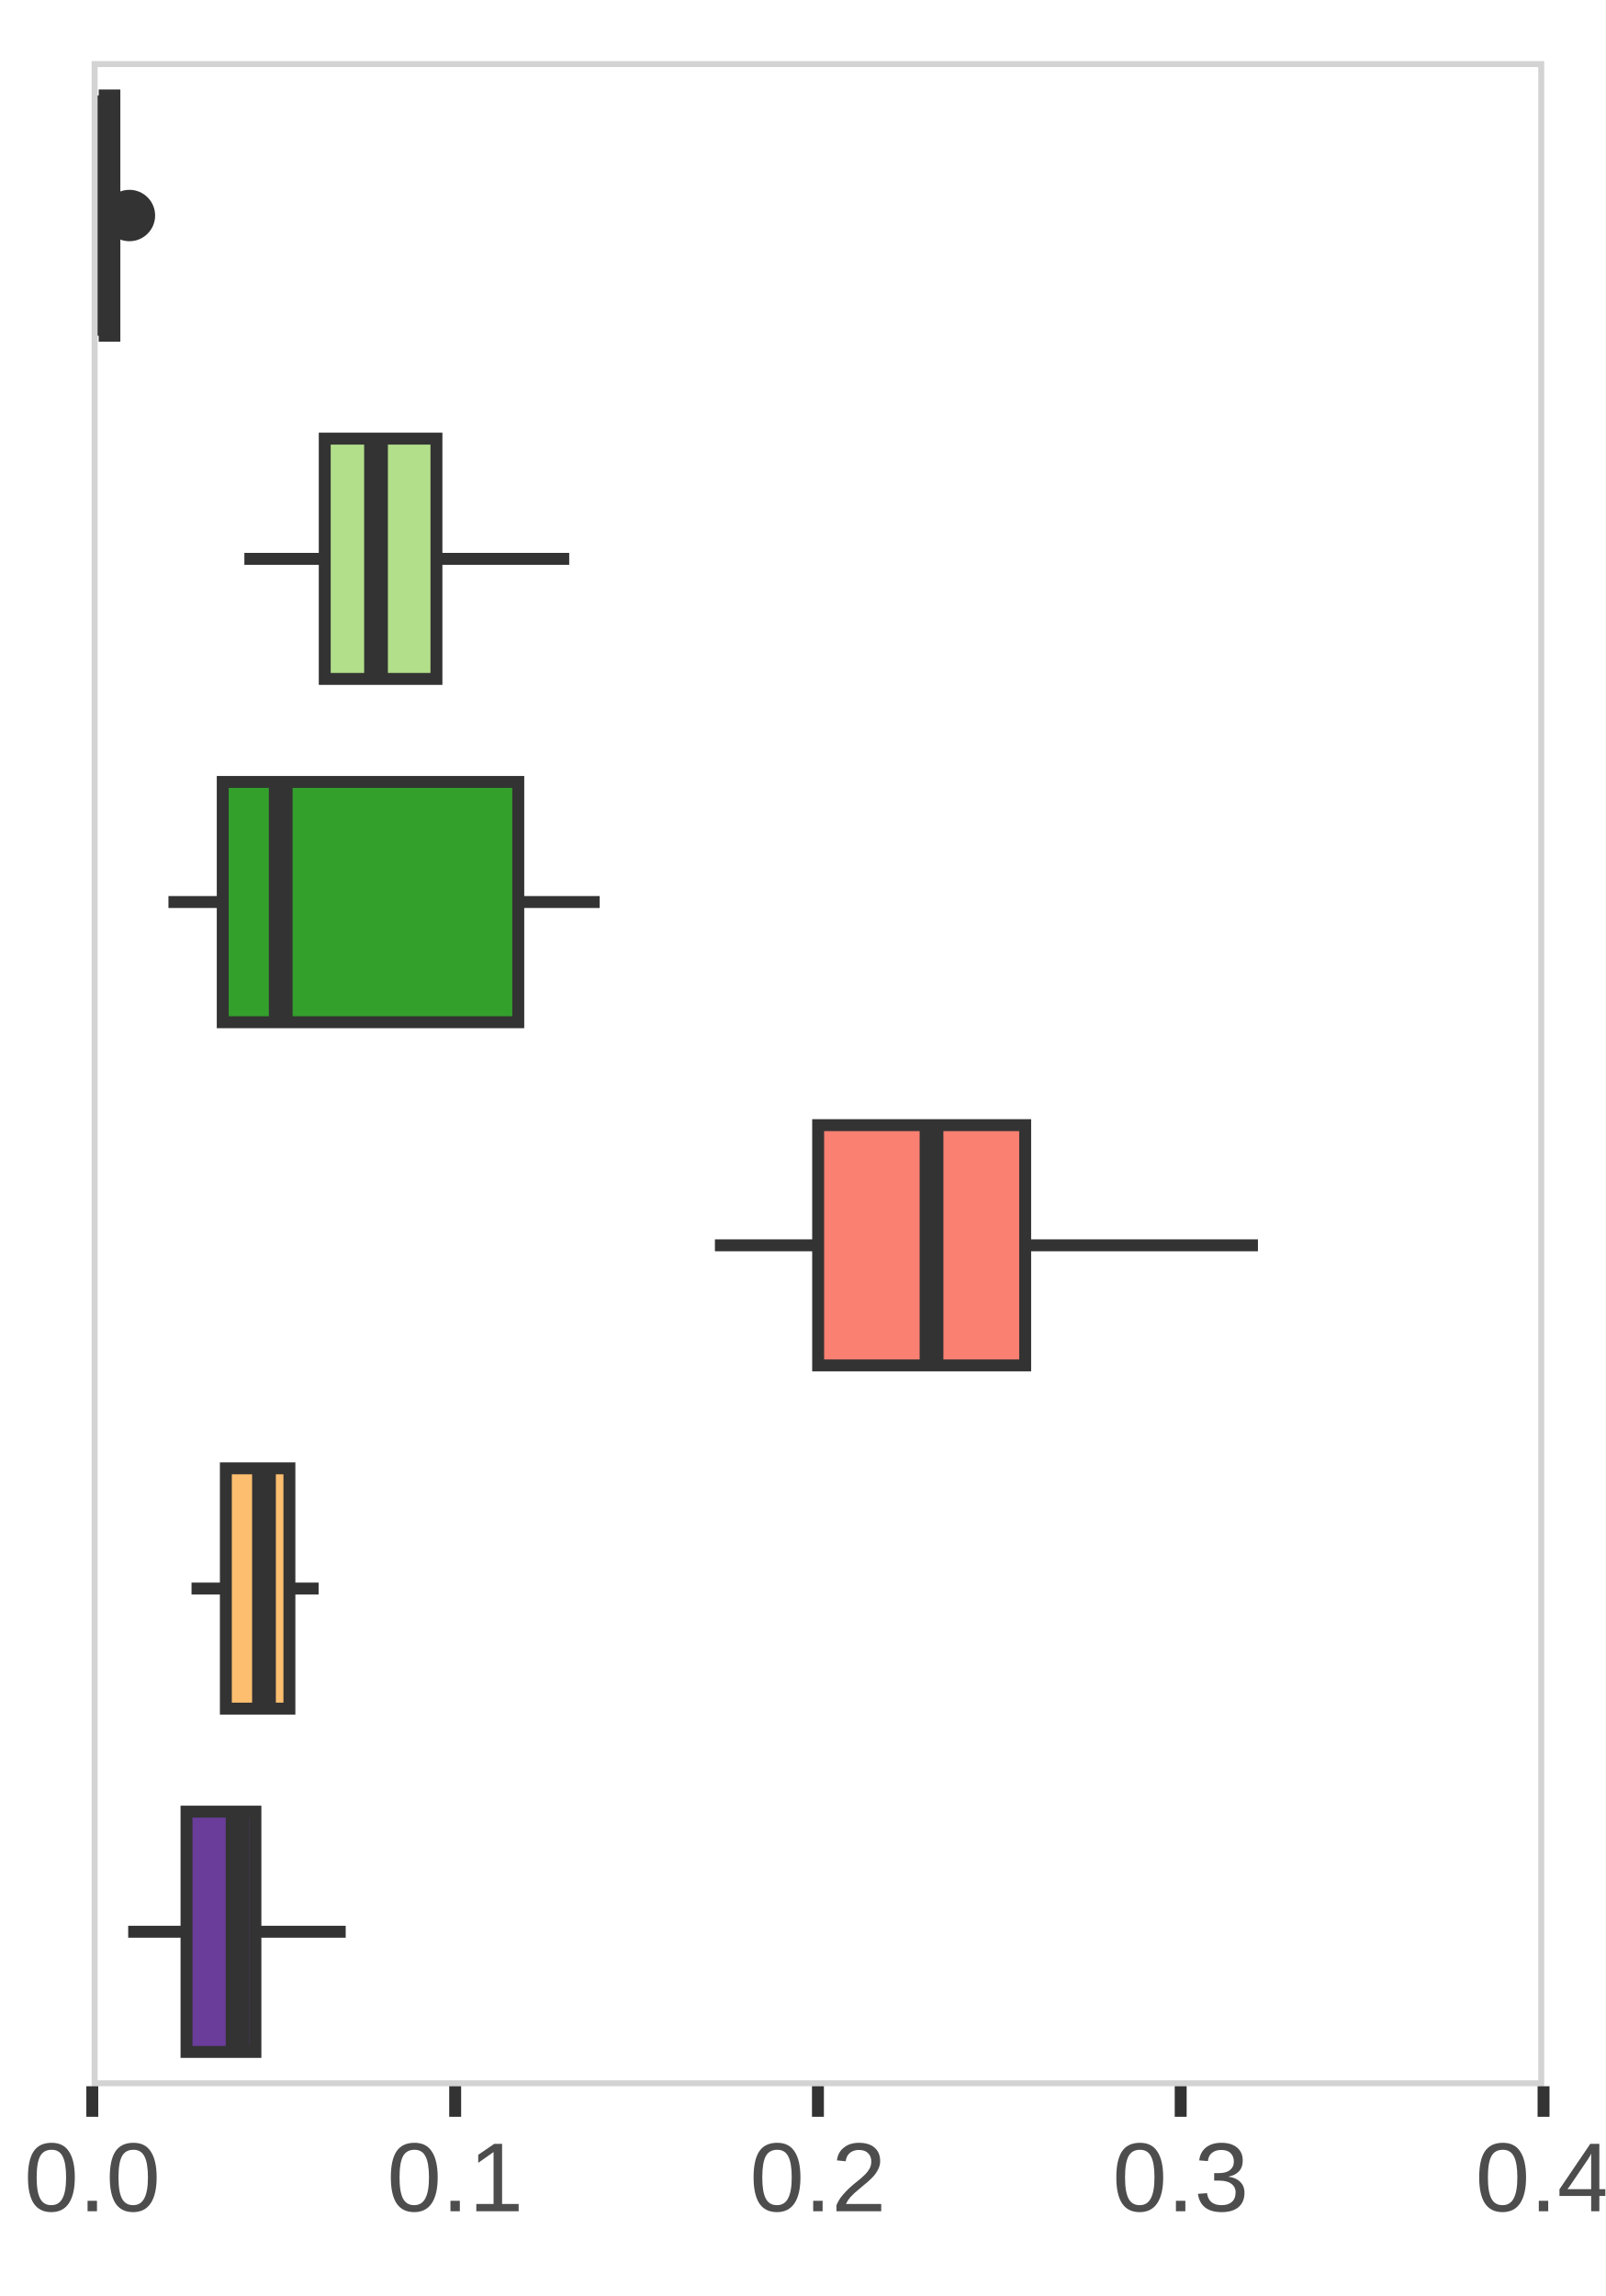
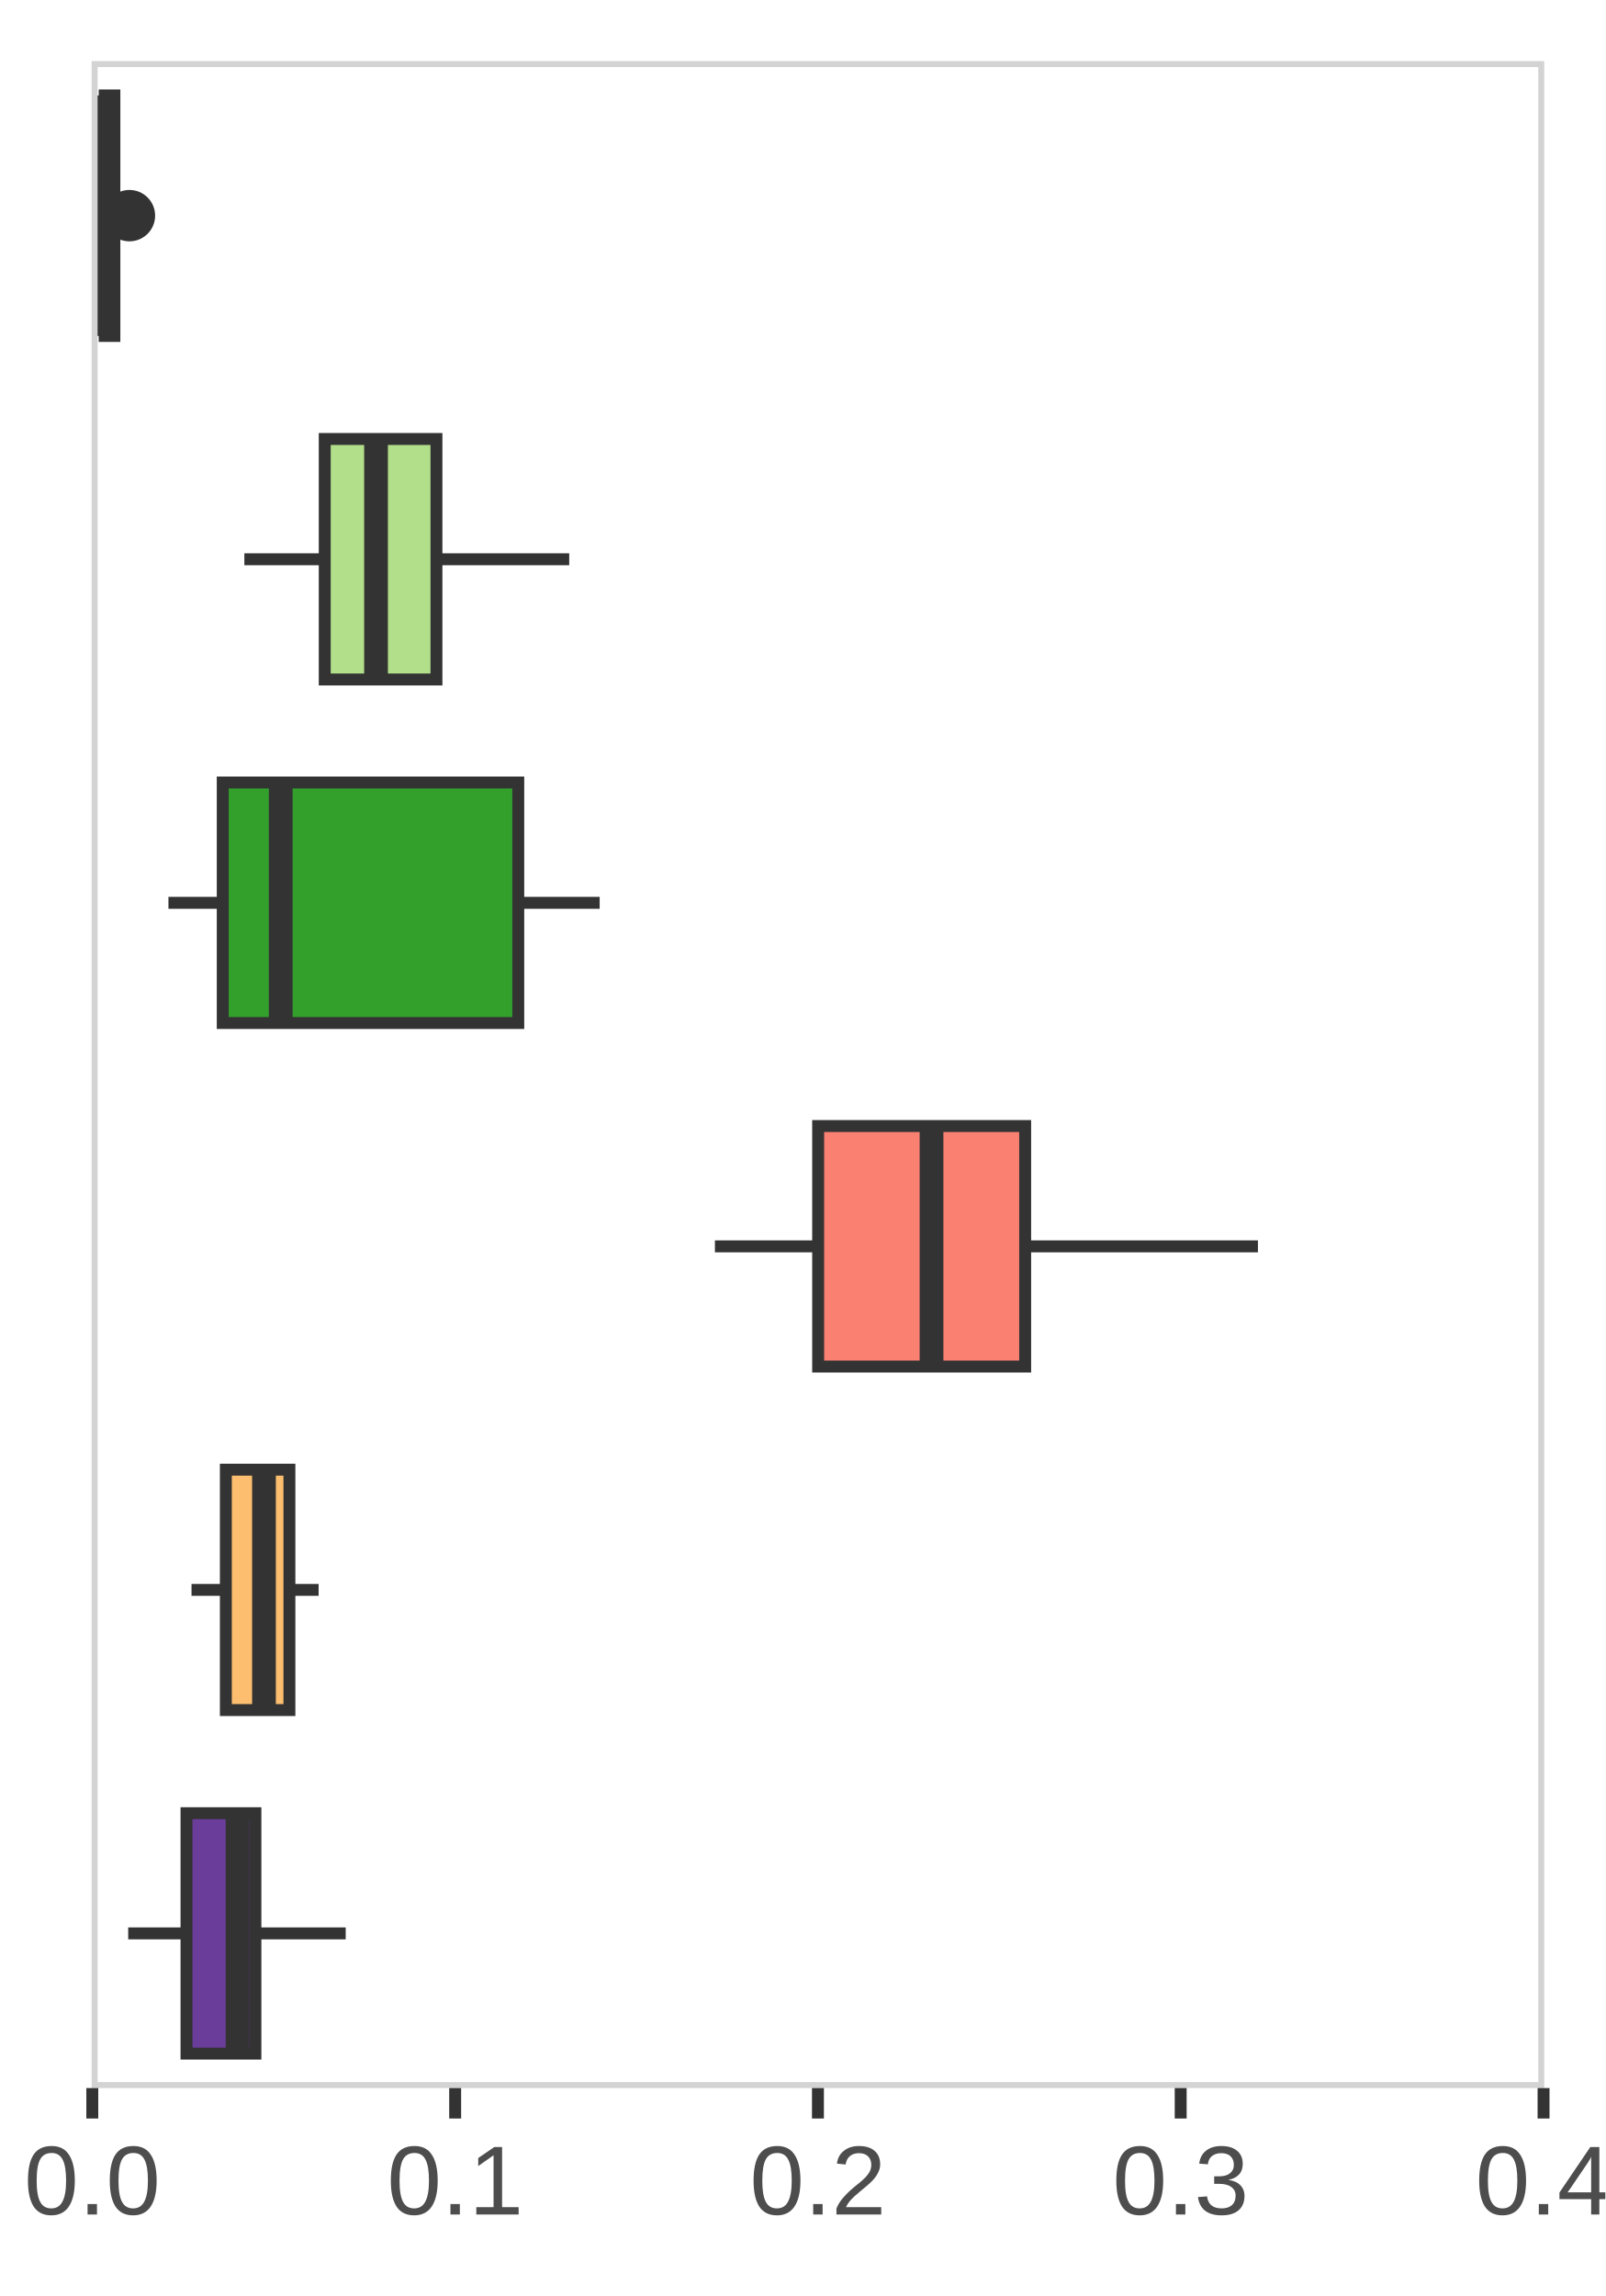
<svg xmlns="http://www.w3.org/2000/svg" class="svglite" width="144.00pt" height="205.92pt" viewBox="0 0 144.00 205.92">
  <defs>
    <style type="text/css">
    .svglite line, .svglite polyline, .svglite polygon, .svglite path, .svglite rect, .svglite circle {
      fill: none;
      stroke: #000000;
      stroke-linecap: round;
      stroke-linejoin: round;
      stroke-miterlimit: 10.00;
    }
    .svglite text {
      white-space: pre;
    }
  </style>
  </defs>
  <rect width="100%" height="100%" style="stroke: none; fill: #FFFFFF;" />
  <defs>
    <clipPath id="cpMC4wMHwxNDQuMDB8MC4wMHwyMDUuOTI=">
      <rect x="0.00" y="0.00" width="144.00" height="205.92" />
    </clipPath>
  </defs>
  <g clip-path="url(#cpMC4wMHwxNDQuMDB8MC4wMHwyMDUuOTI=)">
    <rect x="0.00" y="-0" width="144.00" height="205.92" style="stroke-width: 1.07; stroke: #FFFFFF; fill: #FFFFFF;" />
  </g>
  <defs>
-     <clipPath id="cpOC4yMnwxMzguNTJ8NS40OHwxODcuMTE=">
-       <rect x="8.22" y="5.48" width="130.30" height="181.63" />
+     <clipPath id="cpOC4yMnwxMzguNTJ8NS40OHwxODcuMjc=">
+       <rect x="8.22" y="5.48" width="130.30" height="181.79" />
    </clipPath>
  </defs>
-   <g clip-path="url(#cpOC4yMnwxMzguNTJ8NS40OHwxODcuMTE=)">
-     <rect x="8.22" y="5.48" width="130.30" height="181.63" style="stroke-width: 1.07; stroke: none; fill: #FFFFFF;" />
-     <line x1="22.91" y1="173.25" x2="31.01" y2="173.25" style="stroke-width: 1.07; stroke: #333333; stroke-linecap: butt;" />
-     <line x1="16.73" y1="173.25" x2="11.50" y2="173.25" style="stroke-width: 1.07; stroke: #333333; stroke-linecap: butt;" />
-     <polygon points="22.91,184.03 16.73,184.03 16.73,162.48 22.91,162.48 22.91,184.03 " style="stroke-width: 1.07; stroke: #333333; stroke-linecap: butt; stroke-linejoin: miter; fill: #6A3D9A;" />
-     <line x1="21.31" y1="184.03" x2="21.31" y2="162.48" style="stroke-width: 2.13; stroke: #333333; stroke-linecap: butt; stroke-linejoin: miter;" />
-     <line x1="25.96" y1="142.47" x2="28.58" y2="142.47" style="stroke-width: 1.07; stroke: #333333; stroke-linecap: butt;" />
-     <line x1="20.26" y1="142.47" x2="17.18" y2="142.47" style="stroke-width: 1.07; stroke: #333333; stroke-linecap: butt;" />
-     <polygon points="25.96,153.24 20.26,153.24 20.26,131.69 25.96,131.69 25.96,153.24 " style="stroke-width: 1.07; stroke: #333333; stroke-linecap: butt; stroke-linejoin: miter; fill: #FDBF6F;" />
-     <line x1="23.68" y1="153.24" x2="23.68" y2="131.69" style="stroke-width: 2.13; stroke: #333333; stroke-linecap: butt; stroke-linejoin: miter;" />
-     <line x1="91.96" y1="111.69" x2="112.84" y2="111.69" style="stroke-width: 1.07; stroke: #333333; stroke-linecap: butt;" />
-     <line x1="73.39" y1="111.69" x2="64.13" y2="111.69" style="stroke-width: 1.07; stroke: #333333; stroke-linecap: butt;" />
-     <polygon points="91.96,122.46 73.39,122.46 73.39,100.91 91.96,100.91 91.96,122.46 " style="stroke-width: 1.07; stroke: #333333; stroke-linecap: butt; stroke-linejoin: miter; fill: #FA8072;" />
-     <line x1="83.56" y1="122.46" x2="83.56" y2="100.91" style="stroke-width: 2.13; stroke: #333333; stroke-linecap: butt; stroke-linejoin: miter;" />
-     <line x1="46.49" y1="80.90" x2="53.79" y2="80.90" style="stroke-width: 1.07; stroke: #333333; stroke-linecap: butt;" />
-     <line x1="19.98" y1="80.90" x2="15.11" y2="80.90" style="stroke-width: 1.07; stroke: #333333; stroke-linecap: butt;" />
-     <polygon points="46.49,91.68 19.98,91.68 19.98,70.13 46.49,70.13 46.49,91.68 " style="stroke-width: 1.07; stroke: #333333; stroke-linecap: butt; stroke-linejoin: miter; fill: #33A02C;" />
-     <line x1="25.18" y1="91.68" x2="25.18" y2="70.13" style="stroke-width: 2.13; stroke: #333333; stroke-linecap: butt; stroke-linejoin: miter;" />
-     <line x1="39.15" y1="50.12" x2="51.06" y2="50.12" style="stroke-width: 1.07; stroke: #333333; stroke-linecap: butt;" />
-     <line x1="29.13" y1="50.12" x2="21.92" y2="50.12" style="stroke-width: 1.07; stroke: #333333; stroke-linecap: butt;" />
-     <polygon points="39.15,60.89 29.13,60.89 29.13,39.34 39.15,39.34 39.15,60.89 " style="stroke-width: 1.07; stroke: #333333; stroke-linecap: butt; stroke-linejoin: miter; fill: #B2DF8A;" />
-     <line x1="33.73" y1="60.89" x2="33.73" y2="39.34" style="stroke-width: 2.13; stroke: #333333; stroke-linecap: butt; stroke-linejoin: miter;" />
-     <circle cx="11.61" cy="19.33" r="1.95" style="stroke-width: 0.71; stroke: #333333; fill: #333333;" />
-     <line x1="10.26" y1="19.33" x2="11.05" y2="19.33" style="stroke-width: 1.07; stroke: #333333; stroke-linecap: butt;" />
-     <line x1="9.39" y1="19.33" x2="9.02" y2="19.33" style="stroke-width: 1.07; stroke: #333333; stroke-linecap: butt;" />
-     <polygon points="10.26,30.11 9.39,30.11 9.39,8.56 10.26,8.56 10.26,30.11 " style="stroke-width: 1.07; stroke: #333333; stroke-linecap: butt; stroke-linejoin: miter; fill: #87CEFA;" />
-     <line x1="9.66" y1="30.11" x2="9.66" y2="8.56" style="stroke-width: 2.13; stroke: #333333; stroke-linecap: butt; stroke-linejoin: miter;" />
-     <rect x="8.22" y="5.48" width="130.30" height="181.63" style="stroke-width: 1.07; stroke: #D3D3D3;" />
+   <g clip-path="url(#cpOC4yMnwxMzguNTJ8NS40OHwxODcuMjc=)">
+     <rect x="8.22" y="5.48" width="130.30" height="181.79" style="stroke-width: 1.07; stroke: none; fill: #FFFFFF;" />
+     <line x1="22.91" y1="173.40" x2="31.01" y2="173.40" style="stroke-width: 1.07; stroke: #333333; stroke-linecap: butt;" />
+     <line x1="16.73" y1="173.40" x2="11.50" y2="173.40" style="stroke-width: 1.07; stroke: #333333; stroke-linecap: butt;" />
+     <polygon points="22.91,184.18 16.73,184.18 16.73,162.62 22.91,162.62 22.91,184.18 " style="stroke-width: 1.07; stroke: #333333; stroke-linecap: butt; stroke-linejoin: miter; fill: #6A3D9A;" />
+     <line x1="21.31" y1="184.18" x2="21.31" y2="162.62" style="stroke-width: 2.13; stroke: #333333; stroke-linecap: butt; stroke-linejoin: miter;" />
+     <line x1="25.96" y1="142.59" x2="28.58" y2="142.59" style="stroke-width: 1.07; stroke: #333333; stroke-linecap: butt;" />
+     <line x1="20.26" y1="142.59" x2="17.18" y2="142.59" style="stroke-width: 1.07; stroke: #333333; stroke-linecap: butt;" />
+     <polygon points="25.96,153.37 20.26,153.37 20.26,131.81 25.96,131.81 25.96,153.37 " style="stroke-width: 1.07; stroke: #333333; stroke-linecap: butt; stroke-linejoin: miter; fill: #FDBF6F;" />
+     <line x1="23.68" y1="153.37" x2="23.68" y2="131.81" style="stroke-width: 2.13; stroke: #333333; stroke-linecap: butt; stroke-linejoin: miter;" />
+     <line x1="91.96" y1="111.78" x2="112.84" y2="111.78" style="stroke-width: 1.07; stroke: #333333; stroke-linecap: butt;" />
+     <line x1="73.39" y1="111.78" x2="64.13" y2="111.78" style="stroke-width: 1.07; stroke: #333333; stroke-linecap: butt;" />
+     <polygon points="91.96,122.56 73.39,122.56 73.39,100.99 91.96,100.99 91.96,122.56 " style="stroke-width: 1.07; stroke: #333333; stroke-linecap: butt; stroke-linejoin: miter; fill: #FA8072;" />
+     <line x1="83.56" y1="122.56" x2="83.56" y2="100.99" style="stroke-width: 2.13; stroke: #333333; stroke-linecap: butt; stroke-linejoin: miter;" />
+     <line x1="46.49" y1="80.97" x2="53.79" y2="80.97" style="stroke-width: 1.07; stroke: #333333; stroke-linecap: butt;" />
+     <line x1="19.98" y1="80.97" x2="15.11" y2="80.97" style="stroke-width: 1.07; stroke: #333333; stroke-linecap: butt;" />
+     <polygon points="46.49,91.75 19.98,91.75 19.98,70.18 46.49,70.18 46.49,91.75 " style="stroke-width: 1.07; stroke: #333333; stroke-linecap: butt; stroke-linejoin: miter; fill: #33A02C;" />
+     <line x1="25.18" y1="91.75" x2="25.18" y2="70.18" style="stroke-width: 2.13; stroke: #333333; stroke-linecap: butt; stroke-linejoin: miter;" />
+     <line x1="39.15" y1="50.16" x2="51.06" y2="50.16" style="stroke-width: 1.07; stroke: #333333; stroke-linecap: butt;" />
+     <line x1="29.13" y1="50.16" x2="21.92" y2="50.16" style="stroke-width: 1.07; stroke: #333333; stroke-linecap: butt;" />
+     <polygon points="39.15,60.94 29.13,60.94 29.13,39.37 39.15,39.37 39.15,60.94 " style="stroke-width: 1.07; stroke: #333333; stroke-linecap: butt; stroke-linejoin: miter; fill: #B2DF8A;" />
+     <line x1="33.73" y1="60.94" x2="33.73" y2="39.37" style="stroke-width: 2.13; stroke: #333333; stroke-linecap: butt; stroke-linejoin: miter;" />
+     <circle cx="11.61" cy="19.34" r="1.95" style="stroke-width: 0.71; stroke: #333333; fill: #333333;" />
+     <line x1="10.26" y1="19.34" x2="11.05" y2="19.34" style="stroke-width: 1.07; stroke: #333333; stroke-linecap: butt;" />
+     <line x1="9.39" y1="19.34" x2="9.02" y2="19.34" style="stroke-width: 1.07; stroke: #333333; stroke-linecap: butt;" />
+     <polygon points="10.26,30.13 9.39,30.13 9.39,8.56 10.26,8.56 10.26,30.13 " style="stroke-width: 1.07; stroke: #333333; stroke-linecap: butt; stroke-linejoin: miter; fill: #87CEFA;" />
+     <line x1="9.66" y1="30.13" x2="9.66" y2="8.56" style="stroke-width: 2.13; stroke: #333333; stroke-linecap: butt; stroke-linejoin: miter;" />
+     <rect x="8.22" y="5.48" width="130.30" height="181.79" style="stroke-width: 1.07; stroke: #D3D3D3;" />
  </g>
  <g clip-path="url(#cpMC4wMHwxNDQuMDB8MC4wMHwyMDUuOTI=)">
-     <polyline points="8.28,189.85 8.28,187.11 " style="stroke-width: 1.07; stroke: #333333; stroke-linecap: butt;" />
-     <polyline points="40.83,189.85 40.83,187.11 " style="stroke-width: 1.07; stroke: #333333; stroke-linecap: butt;" />
-     <polyline points="73.37,189.85 73.37,187.11 " style="stroke-width: 1.07; stroke: #333333; stroke-linecap: butt;" />
-     <polyline points="105.91,189.85 105.91,187.11 " style="stroke-width: 1.07; stroke: #333333; stroke-linecap: butt;" />
-     <polyline points="138.46,189.85 138.46,187.11 " style="stroke-width: 1.07; stroke: #333333; stroke-linecap: butt;" />
-     <text x="8.28" y="198.32" text-anchor="middle" style="font-size: 8.80px;fill: #4D4D4D; font-family: &quot;Liberation Sans&quot;;" textLength="12.42px" lengthAdjust="spacingAndGlyphs">0.0</text>
-     <text x="40.83" y="198.32" text-anchor="middle" style="font-size: 8.80px;fill: #4D4D4D; font-family: &quot;Liberation Sans&quot;;" textLength="12.42px" lengthAdjust="spacingAndGlyphs">0.1</text>
-     <text x="73.37" y="198.32" text-anchor="middle" style="font-size: 8.80px;fill: #4D4D4D; font-family: &quot;Liberation Sans&quot;;" textLength="12.42px" lengthAdjust="spacingAndGlyphs">0.2</text>
-     <text x="105.91" y="198.32" text-anchor="middle" style="font-size: 8.80px;fill: #4D4D4D; font-family: &quot;Liberation Sans&quot;;" textLength="12.42px" lengthAdjust="spacingAndGlyphs">0.3</text>
-     <text x="138.46" y="198.32" text-anchor="middle" style="font-size: 8.80px;fill: #4D4D4D; font-family: &quot;Liberation Sans&quot;;" textLength="12.42px" lengthAdjust="spacingAndGlyphs">0.4</text>
+     <polyline points="8.28,190.00 8.28,187.27 " style="stroke-width: 1.07; stroke: #333333; stroke-linecap: butt;" />
+     <polyline points="40.83,190.00 40.83,187.27 " style="stroke-width: 1.07; stroke: #333333; stroke-linecap: butt;" />
+     <polyline points="73.37,190.00 73.37,187.27 " style="stroke-width: 1.07; stroke: #333333; stroke-linecap: butt;" />
+     <polyline points="105.91,190.00 105.91,187.27 " style="stroke-width: 1.07; stroke: #333333; stroke-linecap: butt;" />
+     <polyline points="138.46,190.00 138.46,187.27 " style="stroke-width: 1.07; stroke: #333333; stroke-linecap: butt;" />
+     <text x="8.28" y="198.61" text-anchor="middle" style="font-size: 8.80px;fill: #4D4D4D; font-family: &quot;Arial&quot;;" textLength="13.98px" lengthAdjust="spacingAndGlyphs">0.0</text>
+     <text x="40.83" y="198.61" text-anchor="middle" style="font-size: 8.80px;fill: #4D4D4D; font-family: &quot;Arial&quot;;" textLength="13.98px" lengthAdjust="spacingAndGlyphs">0.1</text>
+     <text x="73.37" y="198.61" text-anchor="middle" style="font-size: 8.80px;fill: #4D4D4D; font-family: &quot;Arial&quot;;" textLength="13.98px" lengthAdjust="spacingAndGlyphs">0.2</text>
+     <text x="105.91" y="198.61" text-anchor="middle" style="font-size: 8.80px;fill: #4D4D4D; font-family: &quot;Arial&quot;;" textLength="13.98px" lengthAdjust="spacingAndGlyphs">0.3</text>
+     <text x="138.46" y="198.61" text-anchor="middle" style="font-size: 8.80px;fill: #4D4D4D; font-family: &quot;Arial&quot;;" textLength="13.98px" lengthAdjust="spacingAndGlyphs">0.4</text>
  </g>
</svg>
